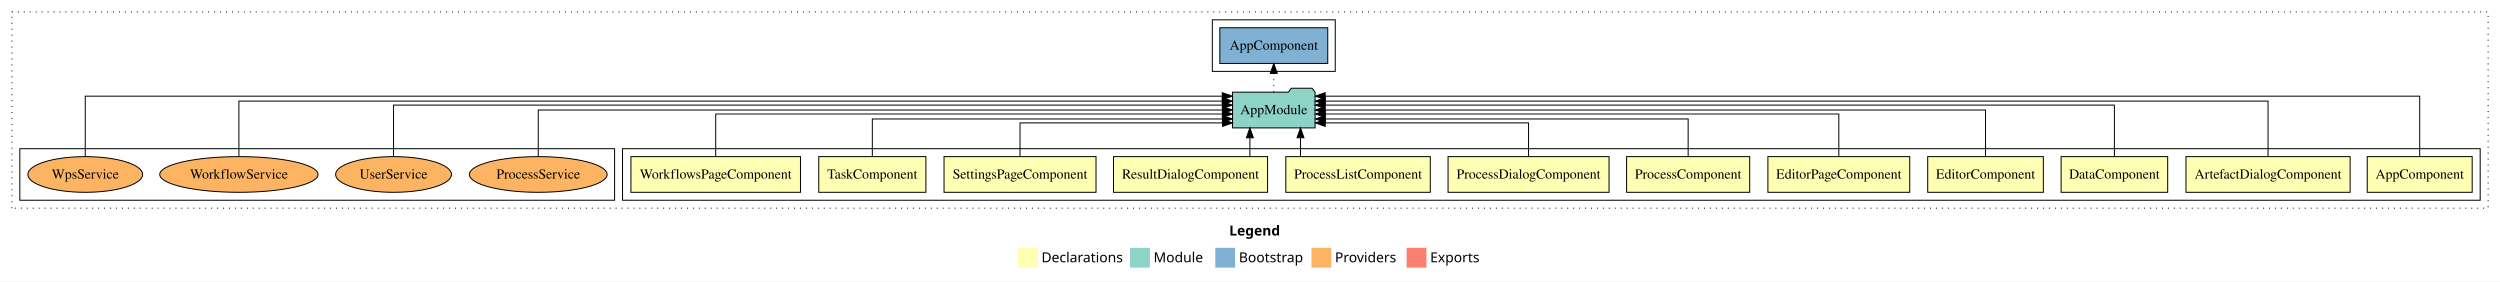
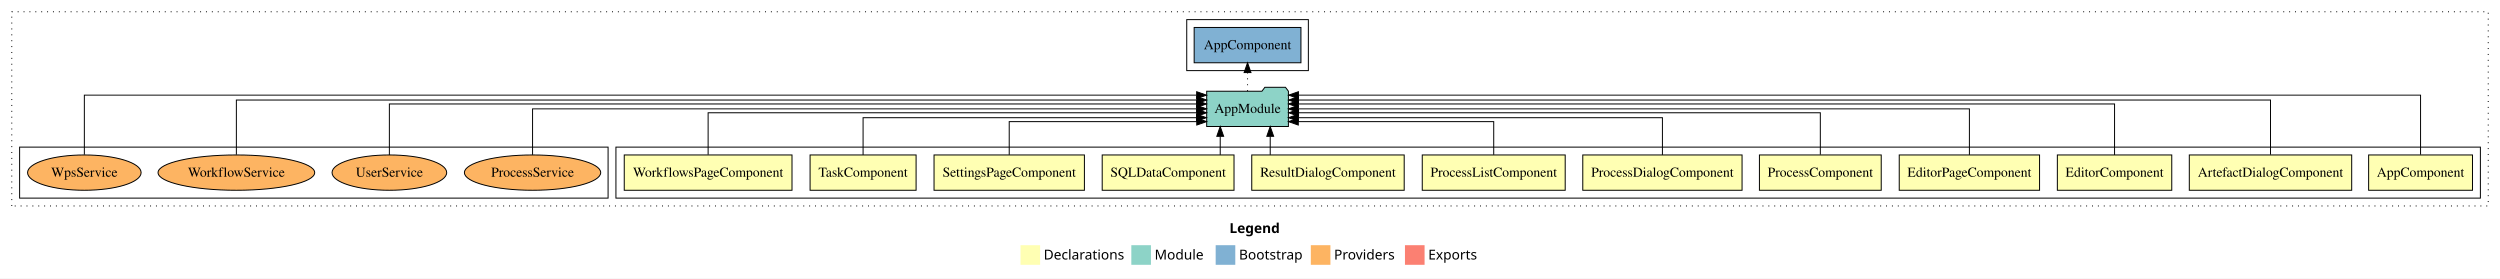
- <svg xmlns="http://www.w3.org/2000/svg" width="2522pt" height="284pt" viewBox="0.00 0.00 2522.00 284.00">
+ <svg xmlns="http://www.w3.org/2000/svg" width="2549pt" height="284pt" viewBox="0.00 0.00 2549.00 284.00">
  <g id="graph0" class="graph" transform="scale(1 1) rotate(0) translate(4 280)">
-     <polygon fill="#ffffff" stroke="transparent" points="-4,4 -4,-280 2518,-280 2518,4 -4,4" />
-     <text text-anchor="start" x="1236.009" y="-42.4" font-family="sans-serif" font-weight="bold" font-size="14.00" fill="#000000">Legend</text>
-     <polygon fill="#ffffb3" stroke="transparent" points="1023,-10 1023,-30 1043,-30 1043,-10 1023,-10" />
-     <text text-anchor="start" x="1046.629" y="-15.4" font-family="sans-serif" font-size="14.00" fill="#000000">  Declarations</text>
-     <polygon fill="#8dd3c7" stroke="transparent" points="1136,-10 1136,-30 1156,-30 1156,-10 1136,-10" />
-     <text text-anchor="start" x="1159.725" y="-15.4" font-family="sans-serif" font-size="14.00" fill="#000000">  Module</text>
-     <polygon fill="#80b1d3" stroke="transparent" points="1222,-10 1222,-30 1242,-30 1242,-10 1222,-10" />
-     <text text-anchor="start" x="1245.781" y="-15.4" font-family="sans-serif" font-size="14.00" fill="#000000">  Bootstrap</text>
-     <polygon fill="#fdb462" stroke="transparent" points="1319,-10 1319,-30 1339,-30 1339,-10 1319,-10" />
-     <text text-anchor="start" x="1342.673" y="-15.4" font-family="sans-serif" font-size="14.00" fill="#000000">  Providers</text>
-     <polygon fill="#fb8072" stroke="transparent" points="1415,-10 1415,-30 1435,-30 1435,-10 1415,-10" />
-     <text text-anchor="start" x="1438.726" y="-15.4" font-family="sans-serif" font-size="14.00" fill="#000000">  Exports</text>
+     <polygon fill="#ffffff" stroke="transparent" points="-4,4 -4,-280 2545,-280 2545,4 -4,4" />
+     <text text-anchor="start" x="1249.509" y="-42.4" font-family="sans-serif" font-weight="bold" font-size="14.00" fill="#000000">Legend</text>
+     <polygon fill="#ffffb3" stroke="transparent" points="1036.5,-10 1036.5,-30 1056.5,-30 1056.5,-10 1036.5,-10" />
+     <text text-anchor="start" x="1060.129" y="-15.4" font-family="sans-serif" font-size="14.00" fill="#000000">  Declarations</text>
+     <polygon fill="#8dd3c7" stroke="transparent" points="1149.5,-10 1149.5,-30 1169.5,-30 1169.5,-10 1149.5,-10" />
+     <text text-anchor="start" x="1173.225" y="-15.4" font-family="sans-serif" font-size="14.00" fill="#000000">  Module</text>
+     <polygon fill="#80b1d3" stroke="transparent" points="1235.5,-10 1235.5,-30 1255.5,-30 1255.5,-10 1235.5,-10" />
+     <text text-anchor="start" x="1259.281" y="-15.4" font-family="sans-serif" font-size="14.00" fill="#000000">  Bootstrap</text>
+     <polygon fill="#fdb462" stroke="transparent" points="1332.5,-10 1332.5,-30 1352.5,-30 1352.5,-10 1332.5,-10" />
+     <text text-anchor="start" x="1356.173" y="-15.4" font-family="sans-serif" font-size="14.00" fill="#000000">  Providers</text>
+     <polygon fill="#fb8072" stroke="transparent" points="1428.5,-10 1428.5,-30 1448.5,-30 1448.5,-10 1428.5,-10" />
+     <text text-anchor="start" x="1452.226" y="-15.4" font-family="sans-serif" font-size="14.00" fill="#000000">  Exports</text>
    <g id="clust1" class="cluster">
-       <polygon fill="none" stroke="#000000" stroke-dasharray="1,5" points="8,-70 8,-268 2506,-268 2506,-70 8,-70" />
+       <polygon fill="none" stroke="#000000" stroke-dasharray="1,5" points="8,-70 8,-268 2533,-268 2533,-70 8,-70" />
    </g>
    <g id="clust2" class="cluster">
-       <polygon fill="none" stroke="#000000" points="624,-78 624,-130 2498,-130 2498,-78 624,-78" />
+       <polygon fill="none" stroke="#000000" points="624,-78 624,-130 2525,-130 2525,-78 624,-78" />
    </g>
    <g id="clust17" class="cluster">
-       <polygon fill="none" stroke="#000000" points="1219,-208 1219,-260 1343,-260 1343,-208 1219,-208" />
+       <polygon fill="none" stroke="#000000" points="1206,-208 1206,-260 1330,-260 1330,-208 1206,-208" />
    </g>
    <g id="clust18" class="cluster">
      <polygon fill="none" stroke="#000000" points="16,-78 16,-130 616,-130 616,-78 16,-78" />
    </g>
    <g id="node1" class="node">
-       <polygon fill="#ffffb3" stroke="#000000" points="2489.94,-122 2384.06,-122 2384.06,-86 2489.94,-86 2489.94,-122" />
-       <text text-anchor="middle" x="2437" y="-99.8" font-family="Times,serif" font-size="14.00" fill="#000000">AppComponent</text>
+       <polygon fill="#ffffb3" stroke="#000000" points="2516.94,-122 2411.06,-122 2411.06,-86 2516.94,-86 2516.94,-122" />
+       <text text-anchor="middle" x="2464" y="-99.8" font-family="Times,serif" font-size="14.00" fill="#000000">AppComponent</text>
    </g>
    <g id="node13" class="node">
-       <polygon fill="#8dd3c7" stroke="#000000" points="1322.657,-187 1319.657,-191 1298.657,-191 1295.657,-187 1239.343,-187 1239.343,-151 1322.657,-151 1322.657,-187" />
-       <text text-anchor="middle" x="1281" y="-164.8" font-family="Times,serif" font-size="14.00" fill="#000000">AppModule</text>
+       <polygon fill="#8dd3c7" stroke="#000000" points="1309.657,-187 1306.657,-191 1285.657,-191 1282.657,-187 1226.343,-187 1226.343,-151 1309.657,-151 1309.657,-187" />
+       <text text-anchor="middle" x="1268" y="-164.8" font-family="Times,serif" font-size="14.00" fill="#000000">AppModule</text>
    </g>
    <g id="edge1" class="edge">
-       <path fill="none" stroke="#000000" d="M2437,-122.323C2437,-145.66 2437,-183 2437,-183 2437,-183 1332.826,-183 1332.826,-183" />
-       <polygon fill="#000000" stroke="#000000" points="1332.826,-179.5 1322.826,-183 1332.826,-186.5 1332.826,-179.5" />
+       <path fill="none" stroke="#000000" d="M2464,-122.323C2464,-145.66 2464,-183 2464,-183 2464,-183 1319.865,-183 1319.865,-183" />
+       <polygon fill="#000000" stroke="#000000" points="1319.865,-179.5 1309.865,-183 1319.865,-186.5 1319.865,-179.5" />
    </g>
    <g id="node2" class="node">
-       <polygon fill="#ffffb3" stroke="#000000" points="2366.788,-122 2201.212,-122 2201.212,-86 2366.788,-86 2366.788,-122" />
-       <text text-anchor="middle" x="2284" y="-99.8" font-family="Times,serif" font-size="14.00" fill="#000000">ArtefactDialogComponent</text>
+       <polygon fill="#ffffb3" stroke="#000000" points="2393.788,-122 2228.212,-122 2228.212,-86 2393.788,-86 2393.788,-122" />
+       <text text-anchor="middle" x="2311" y="-99.8" font-family="Times,serif" font-size="14.00" fill="#000000">ArtefactDialogComponent</text>
    </g>
    <g id="edge2" class="edge">
-       <path fill="none" stroke="#000000" d="M2284,-122.292C2284,-144.206 2284,-178 2284,-178 2284,-178 1332.821,-178 1332.821,-178" />
-       <polygon fill="#000000" stroke="#000000" points="1332.821,-174.5 1322.821,-178 1332.821,-181.5 1332.821,-174.5" />
+       <path fill="none" stroke="#000000" d="M2311,-122.292C2311,-144.206 2311,-178 2311,-178 2311,-178 1319.854,-178 1319.854,-178" />
+       <polygon fill="#000000" stroke="#000000" points="1319.854,-174.5 1309.854,-178 1319.854,-181.5 1319.854,-174.5" />
    </g>
    <g id="node3" class="node">
-       <polygon fill="#ffffb3" stroke="#000000" points="2182.759,-122 2075.241,-122 2075.241,-86 2182.759,-86 2182.759,-122" />
-       <text text-anchor="middle" x="2129" y="-99.8" font-family="Times,serif" font-size="14.00" fill="#000000">DataComponent</text>
+       <polygon fill="#ffffb3" stroke="#000000" points="2210.327,-122 2093.673,-122 2093.673,-86 2210.327,-86 2210.327,-122" />
+       <text text-anchor="middle" x="2152" y="-99.8" font-family="Times,serif" font-size="14.00" fill="#000000">EditorComponent</text>
    </g>
    <g id="edge3" class="edge">
-       <path fill="none" stroke="#000000" d="M2129,-122.027C2129,-142.767 2129,-174 2129,-174 2129,-174 1332.763,-174 1332.763,-174" />
-       <polygon fill="#000000" stroke="#000000" points="1332.763,-170.5 1322.763,-174 1332.763,-177.5 1332.763,-170.5" />
+       <path fill="none" stroke="#000000" d="M2152,-122.027C2152,-142.767 2152,-174 2152,-174 2152,-174 1319.746,-174 1319.746,-174" />
+       <polygon fill="#000000" stroke="#000000" points="1319.746,-170.5 1309.746,-174 1319.746,-177.5 1319.746,-170.5" />
    </g>
    <g id="node4" class="node">
-       <polygon fill="#ffffb3" stroke="#000000" points="2057.327,-122 1940.673,-122 1940.673,-86 2057.327,-86 2057.327,-122" />
-       <text text-anchor="middle" x="1999" y="-99.8" font-family="Times,serif" font-size="14.00" fill="#000000">EditorComponent</text>
+       <polygon fill="#ffffb3" stroke="#000000" points="2075.539,-122 1932.461,-122 1932.461,-86 2075.539,-86 2075.539,-122" />
+       <text text-anchor="middle" x="2004" y="-99.8" font-family="Times,serif" font-size="14.00" fill="#000000">EditorPageComponent</text>
    </g>
    <g id="edge4" class="edge">
-       <path fill="none" stroke="#000000" d="M1999,-122.106C1999,-141.339 1999,-169 1999,-169 1999,-169 1332.706,-169 1332.706,-169" />
-       <polygon fill="#000000" stroke="#000000" points="1332.706,-165.5 1322.706,-169 1332.706,-172.5 1332.706,-165.5" />
+       <path fill="none" stroke="#000000" d="M2004,-122.106C2004,-141.339 2004,-169 2004,-169 2004,-169 1319.679,-169 1319.679,-169" />
+       <polygon fill="#000000" stroke="#000000" points="1319.679,-165.5 1309.679,-169 1319.679,-172.5 1319.679,-165.5" />
    </g>
    <g id="node5" class="node">
-       <polygon fill="#ffffb3" stroke="#000000" points="1922.539,-122 1779.461,-122 1779.461,-86 1922.539,-86 1922.539,-122" />
-       <text text-anchor="middle" x="1851" y="-99.8" font-family="Times,serif" font-size="14.00" fill="#000000">EditorPageComponent</text>
+       <polygon fill="#ffffb3" stroke="#000000" points="1914.094,-122 1789.906,-122 1789.906,-86 1914.094,-86 1914.094,-122" />
+       <text text-anchor="middle" x="1852" y="-99.8" font-family="Times,serif" font-size="14.00" fill="#000000">ProcessComponent</text>
    </g>
    <g id="edge5" class="edge">
-       <path fill="none" stroke="#000000" d="M1851,-122.302C1851,-140.27 1851,-165 1851,-165 1851,-165 1332.914,-165 1332.914,-165" />
-       <polygon fill="#000000" stroke="#000000" points="1332.914,-161.5 1322.914,-165 1332.913,-168.5 1332.914,-161.5" />
+       <path fill="none" stroke="#000000" d="M1852,-122.302C1852,-140.27 1852,-165 1852,-165 1852,-165 1320,-165 1320,-165" />
+       <polygon fill="#000000" stroke="#000000" points="1320,-161.5 1310,-165 1320,-168.5 1320,-161.5" />
    </g>
    <g id="node6" class="node">
-       <polygon fill="#ffffb3" stroke="#000000" points="1761.094,-122 1636.906,-122 1636.906,-86 1761.094,-86 1761.094,-122" />
-       <text text-anchor="middle" x="1699" y="-99.8" font-family="Times,serif" font-size="14.00" fill="#000000">ProcessComponent</text>
+       <polygon fill="#ffffb3" stroke="#000000" points="1772.197,-122 1609.803,-122 1609.803,-86 1772.197,-86 1772.197,-122" />
+       <text text-anchor="middle" x="1691" y="-99.8" font-family="Times,serif" font-size="14.00" fill="#000000">ProcessDialogComponent</text>
    </g>
    <g id="edge6" class="edge">
-       <path fill="none" stroke="#000000" d="M1699,-122.027C1699,-138.398 1699,-160 1699,-160 1699,-160 1332.993,-160 1332.993,-160" />
-       <polygon fill="#000000" stroke="#000000" points="1332.993,-156.5 1322.993,-160 1332.993,-163.5 1332.993,-156.5" />
+       <path fill="none" stroke="#000000" d="M1691,-122.027C1691,-138.398 1691,-160 1691,-160 1691,-160 1319.716,-160 1319.716,-160" />
+       <polygon fill="#000000" stroke="#000000" points="1319.717,-156.5 1309.716,-160 1319.716,-163.5 1319.717,-156.5" />
    </g>
    <g id="node7" class="node">
-       <polygon fill="#ffffb3" stroke="#000000" points="1619.197,-122 1456.803,-122 1456.803,-86 1619.197,-86 1619.197,-122" />
-       <text text-anchor="middle" x="1538" y="-99.8" font-family="Times,serif" font-size="14.00" fill="#000000">ProcessDialogComponent</text>
+       <polygon fill="#ffffb3" stroke="#000000" points="1591.872,-122 1446.128,-122 1446.128,-86 1591.872,-86 1591.872,-122" />
+       <text text-anchor="middle" x="1519" y="-99.8" font-family="Times,serif" font-size="14.00" fill="#000000">ProcessListComponent</text>
    </g>
    <g id="edge7" class="edge">
-       <path fill="none" stroke="#000000" d="M1538,-122.187C1538,-137.182 1538,-156 1538,-156 1538,-156 1332.863,-156 1332.863,-156" />
-       <polygon fill="#000000" stroke="#000000" points="1332.863,-152.5 1322.863,-156 1332.863,-159.5 1332.863,-152.5" />
+       <path fill="none" stroke="#000000" d="M1519,-122.187C1519,-137.182 1519,-156 1519,-156 1519,-156 1319.729,-156 1319.729,-156" />
+       <polygon fill="#000000" stroke="#000000" points="1319.729,-152.5 1309.729,-156 1319.729,-159.5 1319.729,-152.5" />
    </g>
    <g id="node8" class="node">
-       <polygon fill="#ffffb3" stroke="#000000" points="1438.872,-122 1293.128,-122 1293.128,-86 1438.872,-86 1438.872,-122" />
-       <text text-anchor="middle" x="1366" y="-99.8" font-family="Times,serif" font-size="14.00" fill="#000000">ProcessListComponent</text>
+       <polygon fill="#ffffb3" stroke="#000000" points="1427.712,-122 1272.288,-122 1272.288,-86 1427.712,-86 1427.712,-122" />
+       <text text-anchor="middle" x="1350" y="-99.8" font-family="Times,serif" font-size="14.00" fill="#000000">ResultDialogComponent</text>
    </g>
    <g id="edge8" class="edge">
-       <path fill="none" stroke="#000000" d="M1307.946,-122.106C1307.946,-122.106 1307.946,-140.991 1307.946,-140.991" />
-       <polygon fill="#000000" stroke="#000000" points="1304.446,-140.991 1307.946,-150.991 1311.446,-140.991 1304.446,-140.991" />
+       <path fill="none" stroke="#000000" d="M1291.111,-122.106C1291.111,-122.106 1291.111,-140.991 1291.111,-140.991" />
+       <polygon fill="#000000" stroke="#000000" points="1287.611,-140.991 1291.111,-150.991 1294.611,-140.991 1287.611,-140.991" />
    </g>
    <g id="node9" class="node">
-       <polygon fill="#ffffb3" stroke="#000000" points="1274.712,-122 1119.288,-122 1119.288,-86 1274.712,-86 1274.712,-122" />
-       <text text-anchor="middle" x="1197" y="-99.8" font-family="Times,serif" font-size="14.00" fill="#000000">ResultDialogComponent</text>
+       <polygon fill="#ffffb3" stroke="#000000" points="1254.201,-122 1119.799,-122 1119.799,-86 1254.201,-86 1254.201,-122" />
+       <text text-anchor="middle" x="1187" y="-99.8" font-family="Times,serif" font-size="14.00" fill="#000000">SQLDataComponent</text>
    </g>
    <g id="edge9" class="edge">
-       <path fill="none" stroke="#000000" d="M1256.889,-122.106C1256.889,-122.106 1256.889,-140.991 1256.889,-140.991" />
-       <polygon fill="#000000" stroke="#000000" points="1253.389,-140.991 1256.889,-150.991 1260.389,-140.991 1253.389,-140.991" />
+       <path fill="none" stroke="#000000" d="M1240.136,-122.106C1240.136,-122.106 1240.136,-140.991 1240.136,-140.991" />
+       <polygon fill="#000000" stroke="#000000" points="1236.636,-140.991 1240.136,-150.991 1243.636,-140.991 1236.636,-140.991" />
    </g>
    <g id="node10" class="node">
      <polygon fill="#ffffb3" stroke="#000000" points="1101.658,-122 948.342,-122 948.342,-86 1101.658,-86 1101.658,-122" />
      <text text-anchor="middle" x="1025" y="-99.8" font-family="Times,serif" font-size="14.00" fill="#000000">SettingsPageComponent</text>
    </g>
    <g id="edge10" class="edge">
-       <path fill="none" stroke="#000000" d="M1025,-122.187C1025,-137.182 1025,-156 1025,-156 1025,-156 1229.299,-156 1229.299,-156" />
-       <polygon fill="#000000" stroke="#000000" points="1229.3,-159.5 1239.299,-156 1229.299,-152.5 1229.3,-159.5" />
+       <path fill="none" stroke="#000000" d="M1025,-122.187C1025,-137.182 1025,-156 1025,-156 1025,-156 1216.227,-156 1216.227,-156" />
+       <polygon fill="#000000" stroke="#000000" points="1216.227,-159.5 1226.227,-156 1216.227,-152.5 1216.227,-159.5" />
    </g>
    <g id="node11" class="node">
      <polygon fill="#ffffb3" stroke="#000000" points="930.045,-122 821.955,-122 821.955,-86 930.045,-86 930.045,-122" />
      <text text-anchor="middle" x="876" y="-99.8" font-family="Times,serif" font-size="14.00" fill="#000000">TaskComponent</text>
    </g>
    <g id="edge11" class="edge">
-       <path fill="none" stroke="#000000" d="M876,-122.027C876,-138.398 876,-160 876,-160 876,-160 1229.183,-160 1229.183,-160" />
-       <polygon fill="#000000" stroke="#000000" points="1229.183,-163.5 1239.183,-160 1229.183,-156.5 1229.183,-163.5" />
+       <path fill="none" stroke="#000000" d="M876,-122.027C876,-138.398 876,-160 876,-160 876,-160 1216.049,-160 1216.049,-160" />
+       <polygon fill="#000000" stroke="#000000" points="1216.049,-163.5 1226.049,-160 1216.049,-156.5 1216.049,-163.5" />
    </g>
    <g id="node12" class="node">
      <polygon fill="#ffffb3" stroke="#000000" points="803.523,-122 632.477,-122 632.477,-86 803.523,-86 803.523,-122" />
      <text text-anchor="middle" x="718" y="-99.8" font-family="Times,serif" font-size="14.00" fill="#000000">WorkflowsPageComponent</text>
    </g>
    <g id="edge12" class="edge">
-       <path fill="none" stroke="#000000" d="M718,-122.302C718,-140.27 718,-165 718,-165 718,-165 1229.143,-165 1229.143,-165" />
-       <polygon fill="#000000" stroke="#000000" points="1229.143,-168.5 1239.143,-165 1229.143,-161.5 1229.143,-168.5" />
+       <path fill="none" stroke="#000000" d="M718,-122.302C718,-140.27 718,-165 718,-165 718,-165 1216.209,-165 1216.209,-165" />
+       <polygon fill="#000000" stroke="#000000" points="1216.209,-168.5 1226.209,-165 1216.209,-161.5 1216.209,-168.5" />
    </g>
    <g id="node14" class="node">
-       <polygon fill="#80b1d3" stroke="#000000" points="1335.439,-252 1226.561,-252 1226.561,-216 1335.439,-216 1335.439,-252" />
-       <text text-anchor="middle" x="1281" y="-229.8" font-family="Times,serif" font-size="14.00" fill="#000000">AppComponent </text>
+       <polygon fill="#80b1d3" stroke="#000000" points="1322.439,-252 1213.561,-252 1213.561,-216 1322.439,-216 1322.439,-252" />
+       <text text-anchor="middle" x="1268" y="-229.8" font-family="Times,serif" font-size="14.00" fill="#000000">AppComponent </text>
    </g>
    <g id="edge13" class="edge">
-       <path fill="none" stroke="#000000" stroke-dasharray="1,5" d="M1281,-187.106C1281,-187.106 1281,-205.991 1281,-205.991" />
-       <polygon fill="#000000" stroke="#000000" points="1277.5,-205.991 1281,-215.991 1284.5,-205.991 1277.5,-205.991" />
+       <path fill="none" stroke="#000000" stroke-dasharray="1,5" d="M1268,-187.106C1268,-187.106 1268,-205.991 1268,-205.991" />
+       <polygon fill="#000000" stroke="#000000" points="1264.5,-205.991 1268,-215.991 1271.5,-205.991 1264.5,-205.991" />
    </g>
    <g id="node15" class="node">
      <ellipse fill="#fdb462" stroke="#000000" cx="539" cy="-104" rx="69.476" ry="18" />
      <text text-anchor="middle" x="539" y="-99.8" font-family="Times,serif" font-size="14.00" fill="#000000">ProcessService</text>
    </g>
    <g id="edge14" class="edge">
-       <path fill="none" stroke="#000000" d="M539,-122.106C539,-141.339 539,-169 539,-169 539,-169 1229.249,-169 1229.249,-169" />
-       <polygon fill="#000000" stroke="#000000" points="1229.249,-172.5 1239.249,-169 1229.249,-165.5 1229.249,-172.5" />
+       <path fill="none" stroke="#000000" d="M539,-122.106C539,-141.339 539,-169 539,-169 539,-169 1216.188,-169 1216.188,-169" />
+       <polygon fill="#000000" stroke="#000000" points="1216.188,-172.5 1226.188,-169 1216.187,-165.5 1216.188,-172.5" />
    </g>
    <g id="node16" class="node">
      <ellipse fill="#fdb462" stroke="#000000" cx="393" cy="-104" rx="58.441" ry="18" />
      <text text-anchor="middle" x="393" y="-99.8" font-family="Times,serif" font-size="14.00" fill="#000000">UserService</text>
    </g>
    <g id="edge15" class="edge">
-       <path fill="none" stroke="#000000" d="M393,-122.027C393,-142.767 393,-174 393,-174 393,-174 1229.065,-174 1229.065,-174" />
-       <polygon fill="#000000" stroke="#000000" points="1229.065,-177.5 1239.065,-174 1229.065,-170.5 1229.065,-177.5" />
+       <path fill="none" stroke="#000000" d="M393,-122.027C393,-142.767 393,-174 393,-174 393,-174 1216.092,-174 1216.092,-174" />
+       <polygon fill="#000000" stroke="#000000" points="1216.092,-177.5 1226.092,-174 1216.092,-170.5 1216.092,-177.5" />
    </g>
    <g id="node17" class="node">
      <ellipse fill="#fdb462" stroke="#000000" cx="237" cy="-104" rx="79.855" ry="18" />
      <text text-anchor="middle" x="237" y="-99.8" font-family="Times,serif" font-size="14.00" fill="#000000">WorkflowService</text>
    </g>
    <g id="edge16" class="edge">
-       <path fill="none" stroke="#000000" d="M237,-122.292C237,-144.206 237,-178 237,-178 237,-178 1229.106,-178 1229.106,-178" />
-       <polygon fill="#000000" stroke="#000000" points="1229.106,-181.5 1239.106,-178 1229.106,-174.5 1229.106,-181.5" />
+       <path fill="none" stroke="#000000" d="M237,-122.292C237,-144.206 237,-178 237,-178 237,-178 1216.307,-178 1216.307,-178" />
+       <polygon fill="#000000" stroke="#000000" points="1216.307,-181.5 1226.307,-178 1216.307,-174.5 1216.307,-181.5" />
    </g>
    <g id="node18" class="node">
      <ellipse fill="#fdb462" stroke="#000000" cx="82" cy="-104" rx="57.883" ry="18" />
      <text text-anchor="middle" x="82" y="-99.8" font-family="Times,serif" font-size="14.00" fill="#000000">WpsService</text>
    </g>
    <g id="edge17" class="edge">
-       <path fill="none" stroke="#000000" d="M82,-122.323C82,-145.66 82,-183 82,-183 82,-183 1229.03,-183 1229.03,-183" />
-       <polygon fill="#000000" stroke="#000000" points="1229.03,-186.5 1239.03,-183 1229.03,-179.5 1229.03,-186.5" />
+       <path fill="none" stroke="#000000" d="M82,-122.323C82,-145.66 82,-183 82,-183 82,-183 1216.138,-183 1216.138,-183" />
+       <polygon fill="#000000" stroke="#000000" points="1216.138,-186.5 1226.138,-183 1216.138,-179.5 1216.138,-186.5" />
    </g>
  </g>
</svg>
